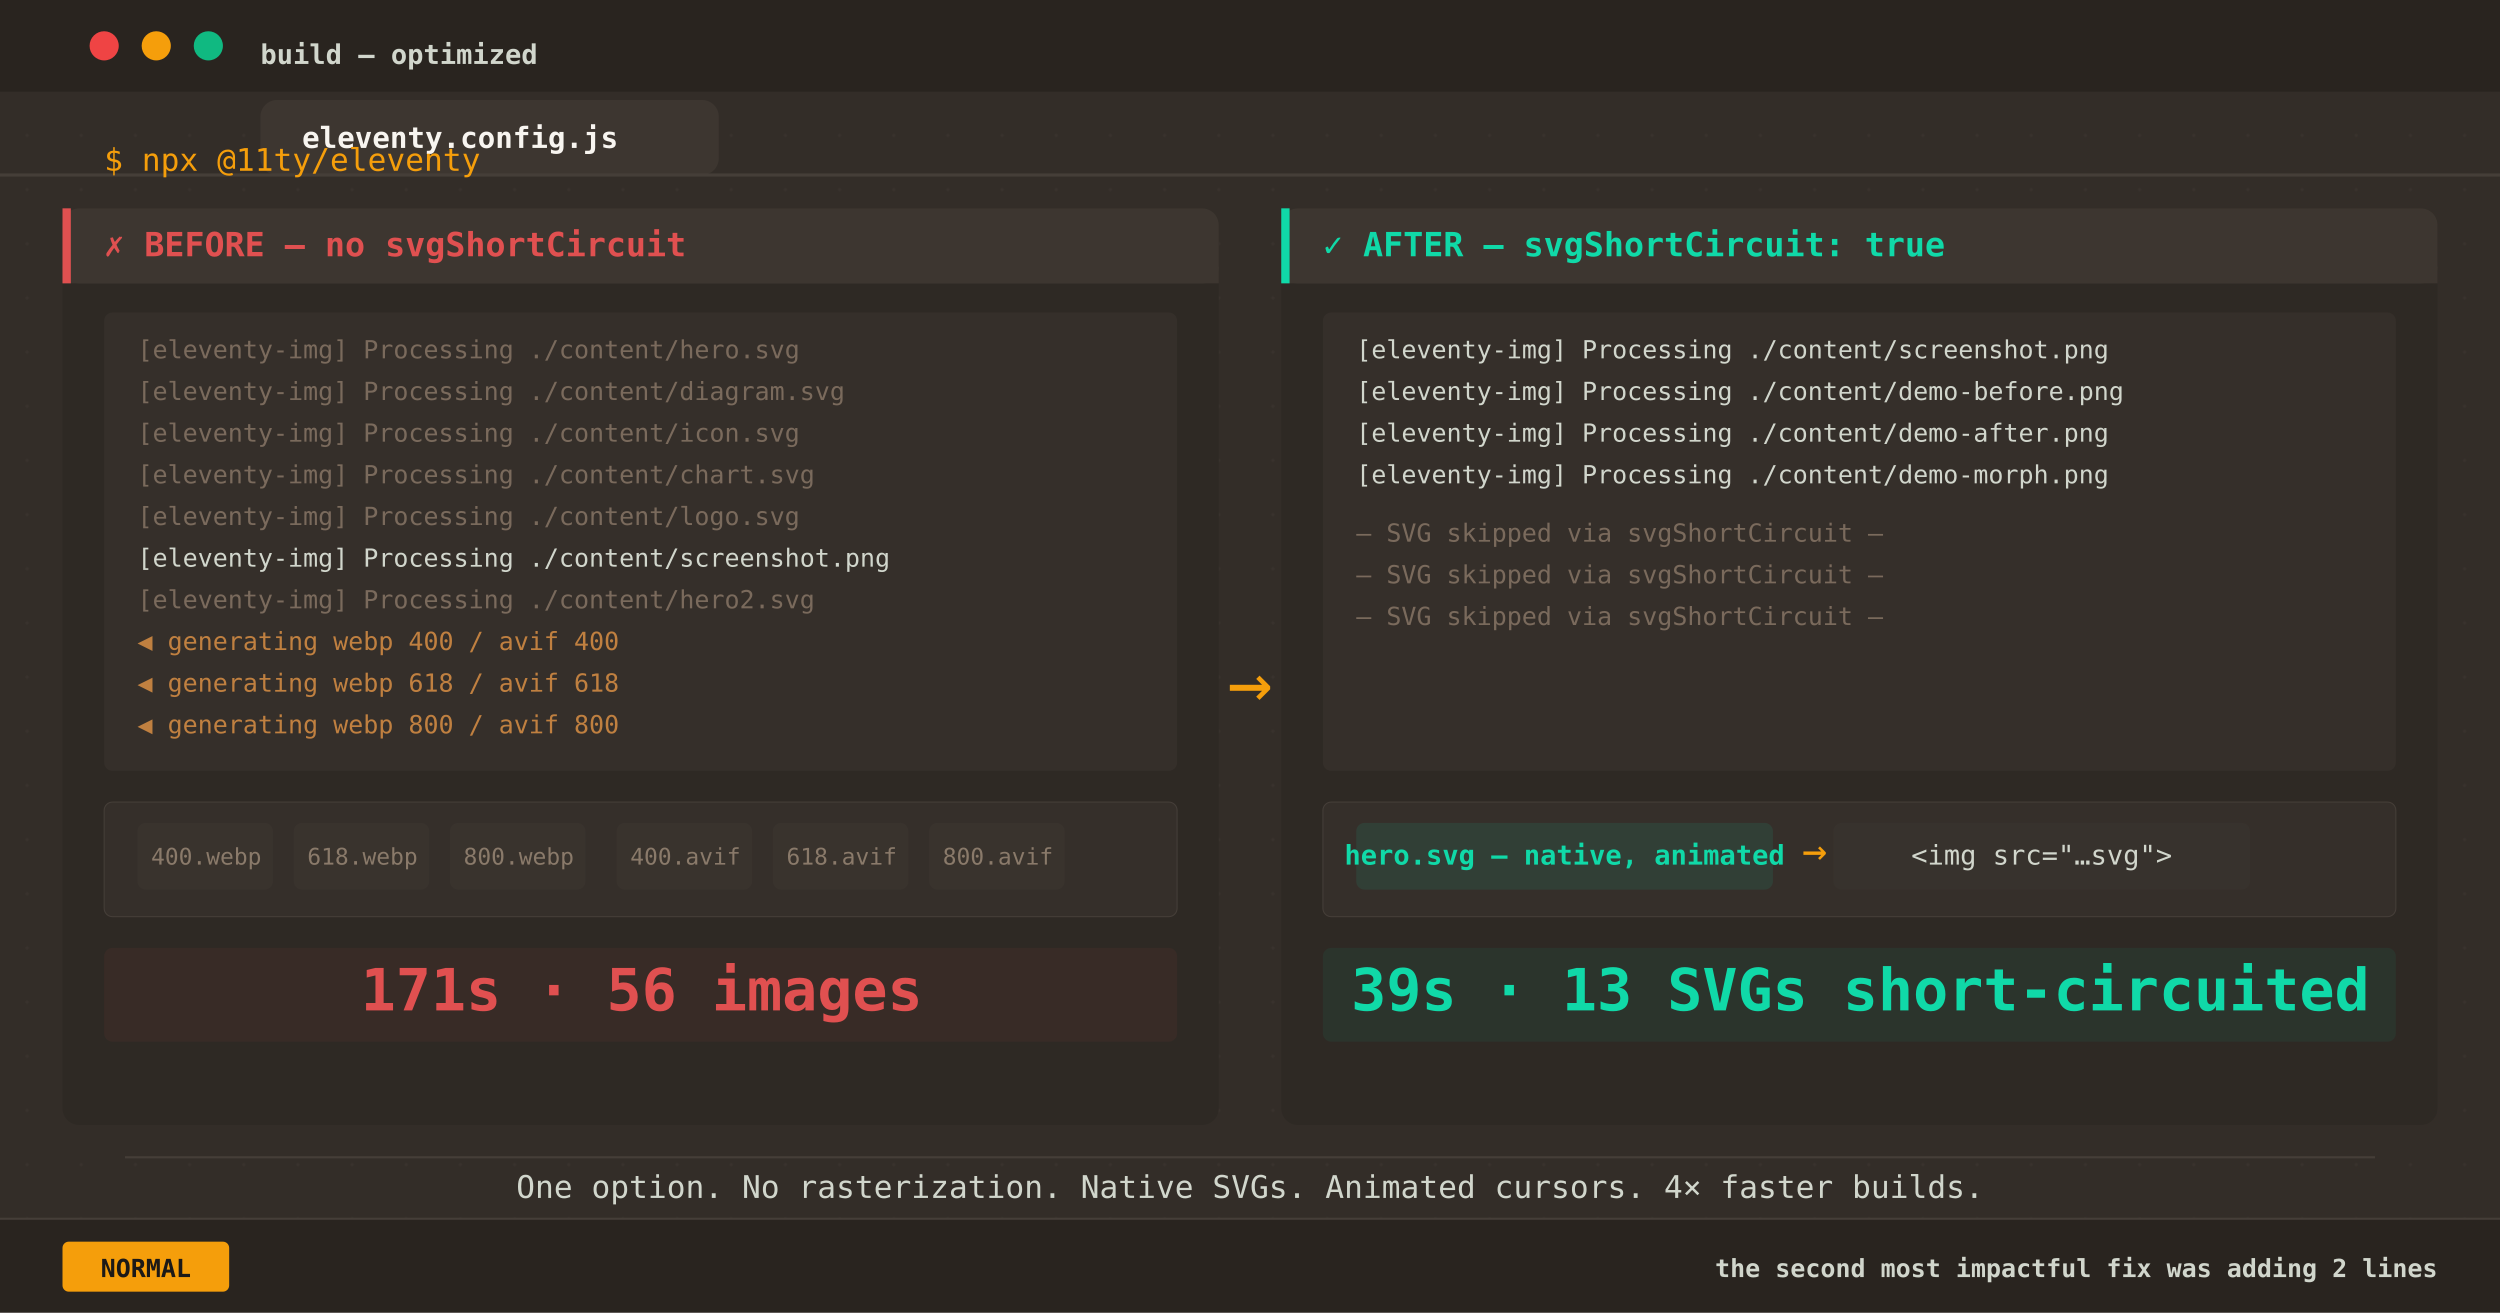
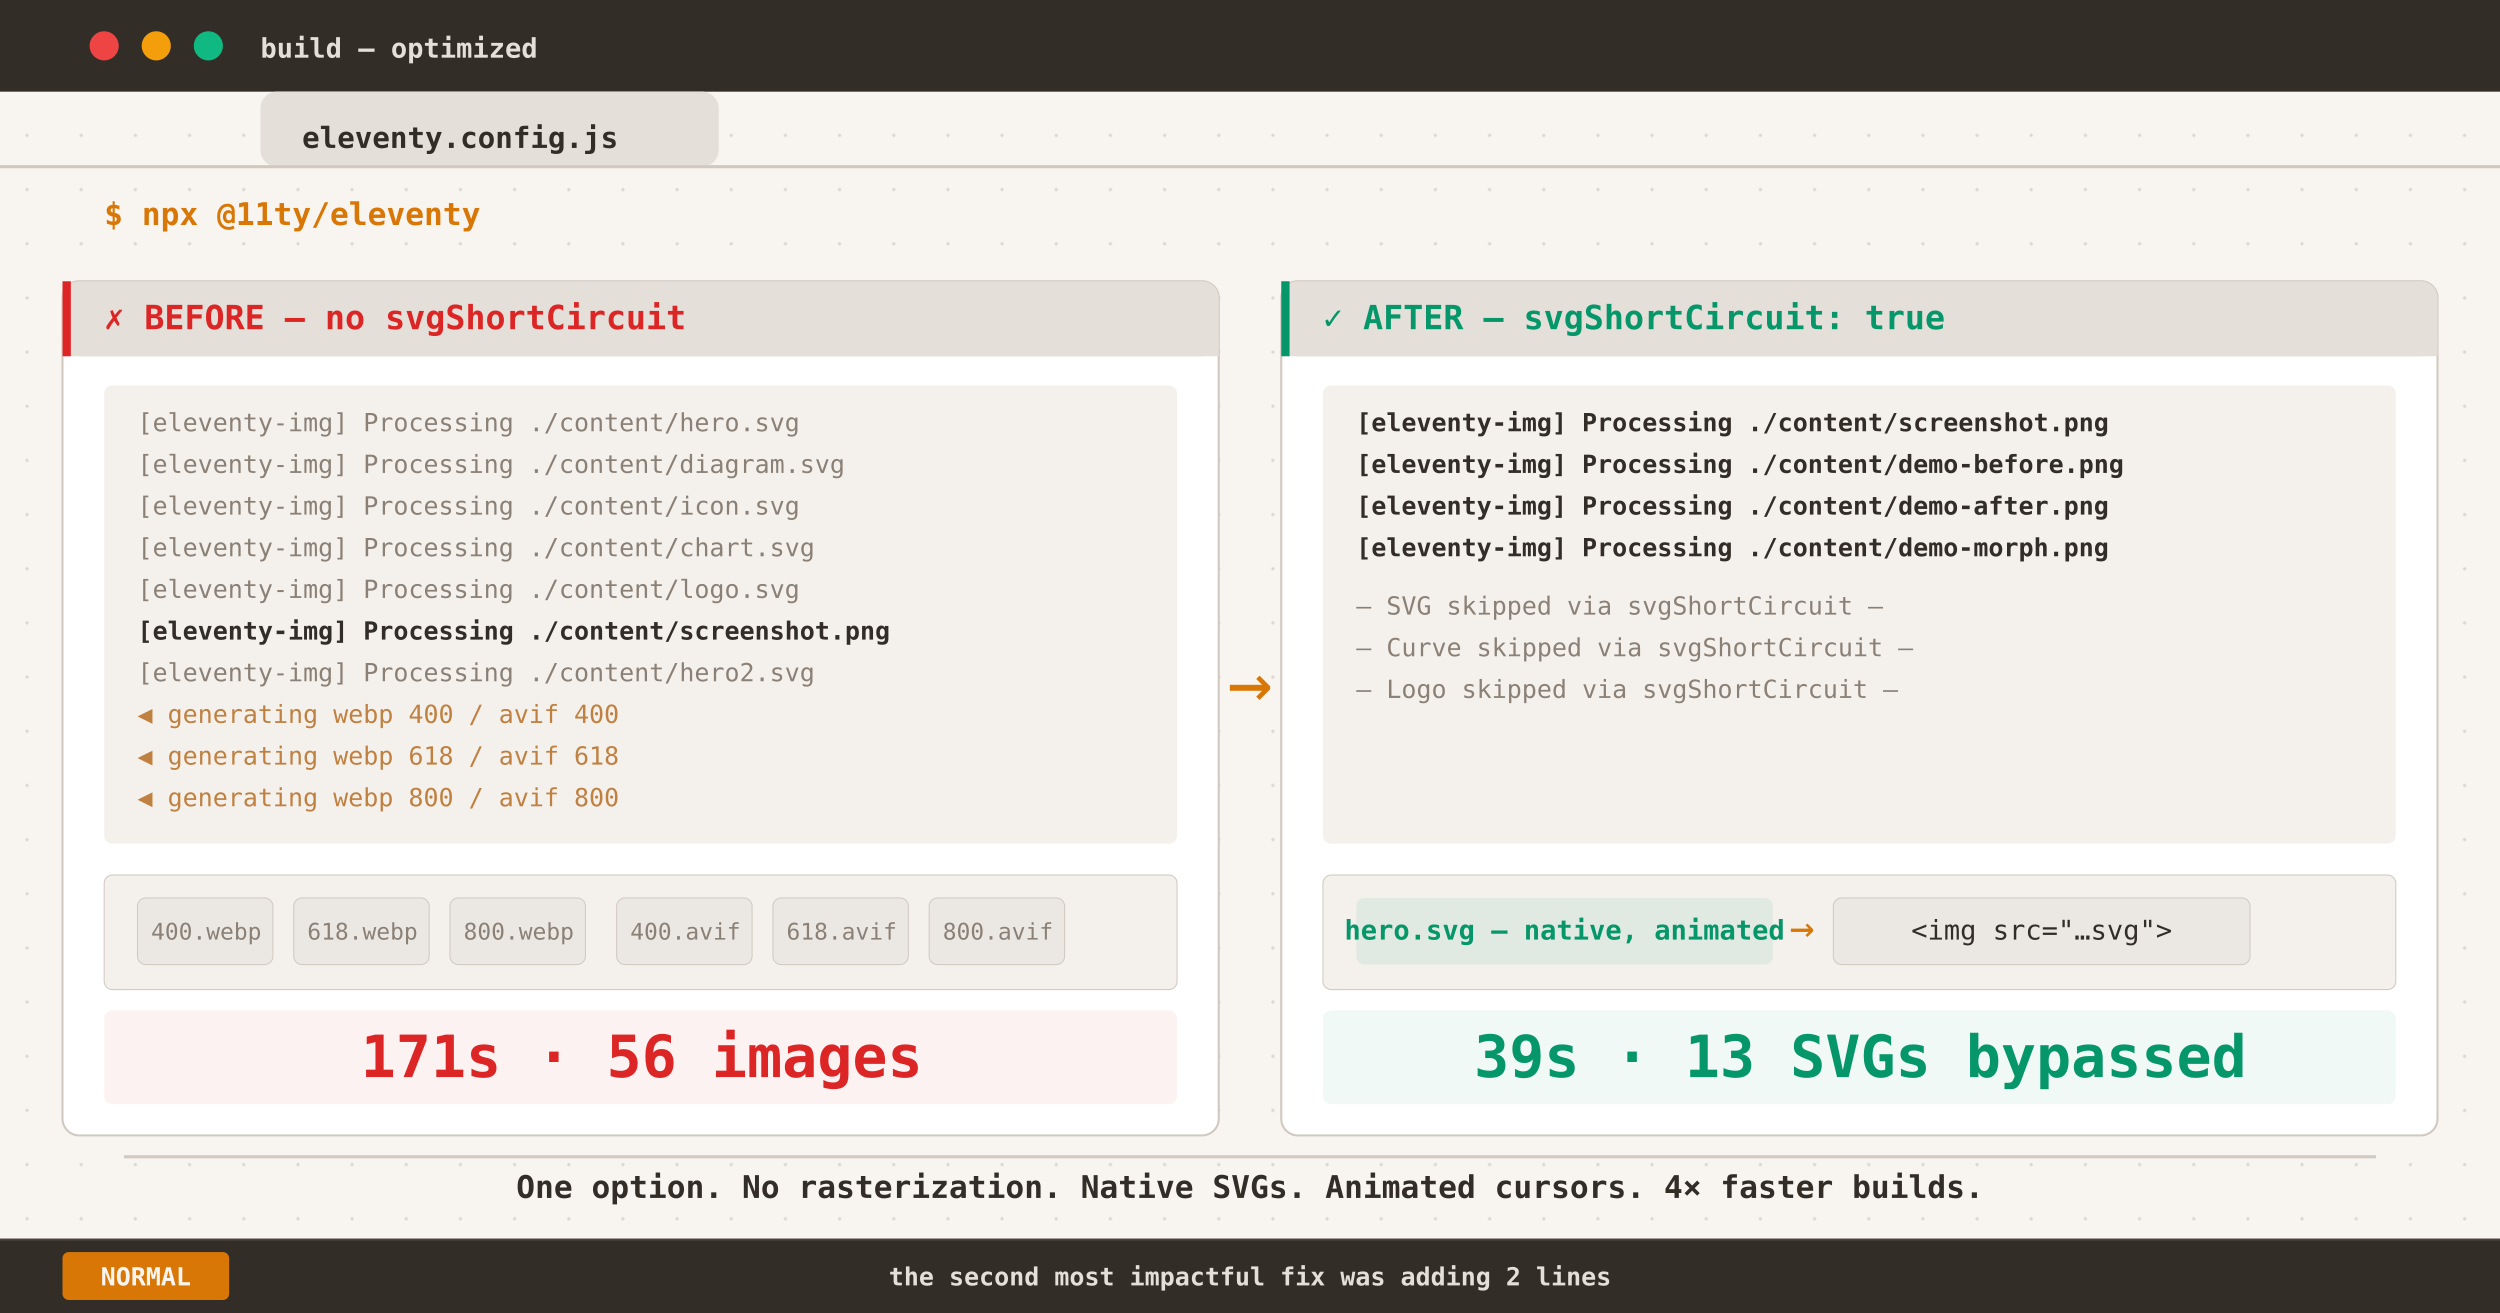
<svg xmlns="http://www.w3.org/2000/svg" viewBox="0 0 1200 630" width="1200" height="630">
  <defs>
-     <pattern id="dots" x="0" y="0" width="26" height="26" patternUnits="userSpaceOnUse">
-       <circle cx="13" cy="13" r="0.8" fill="#453E38" opacity="0.3" />
+     <style>
+       .canvas-bg { fill: #f8f5f0; }
+       .grid-dots { fill: #332D28; opacity: 0.15; }
+       .title-bar { fill: #332D28; }
+       .ui-tab { fill: #E5DFD9; }
+       .ui-tab-text { fill: #332D28; }
+       .ui-border { stroke: #D1C9C0; }
+       .panel-bg { fill: #FFFFFF; }
+       .log-bg { fill: #F4F1ED; }
+       .text-base { fill: #F8F5F0; }
+       .text-dark { fill: #332D28; }
+       .text-muted { fill: #8A8075; }
+       .text-prompt { fill: #D97706; font-weight: 700; }
+       .text-hint { fill: #332D28; font-weight: 600; }
+       .arrow { fill: #D97706; }
+       .status-fail { fill: #DC2626; }
+       .status-success { fill: #059669; }
+       .accent-amber { fill: #D97706; }
+       .badge-success { fill: #059669; fill-opacity: 0.08; }
+       .badge-muted { fill: #332D28; fill-opacity: 0.05; }
+       .statusbar-bg { fill: #332D28; }
+       .statusbar-border { stroke: #4A423B; }
+       .statusbar-badge { fill: #D97706; }
+       .statusbar-badge-text { fill: #F8F5F0; }
+       .statusbar-info { fill: #E5DFD9; }
+ 
+       @media (prefers-color-scheme: dark) {
+         .canvas-bg { fill: #161616; }
+         .grid-dots { fill: #453E38; opacity: 0.3; }
+         .title-bar { fill: #29241F; }
+         .ui-tab { fill: #3D3630; }
+         .ui-tab-text { fill: #F8F5F0; }
+         .ui-border { stroke: #453E38; }
+         .panel-bg { fill: #2E2924; }
+         .log-bg { fill: #352F2A; }
+         .text-base { fill: #F8F5F0; }
+         .text-dark { fill: #D1D6CC; }
+         .text-muted { fill: #7A6A5C; }
+         .text-prompt { fill: #F59E0B; font-weight: normal; }
+         .text-hint { fill: #D1D6CC; font-weight: normal; }
+         .arrow { fill: #F59E0B; }
+         .status-fail { fill: #E05050; }
+         .status-success { fill: #10D9A8; }
+         .accent-amber { fill: #F59E0B; }
+         .badge-success { fill: #10D9A8; fill-opacity: 0.1; }
+         .badge-muted { fill: #453E38; fill-opacity: 0.3; }
+         .statusbar-bg { fill: #29241F; }
+         .statusbar-border { stroke: #453E38; }
+         .statusbar-badge { fill: #F59E0B; }
+         .statusbar-badge-text { fill: #1C1917; }
+         .statusbar-info { fill: #D1D6CC; }
+       }
+     </style>
+     <pattern id="dynamic-dots" x="0" y="0" width="26" height="26" patternUnits="userSpaceOnUse">
+       <circle class="grid-dots" cx="13" cy="13" r="0.8" />
    </pattern>
  </defs>
-   <rect width="1200" height="630" fill="#332D28" />
-   <rect width="1200" height="630" fill="url(#dots)" />
-   <rect x="0" y="0" width="1200" height="44" fill="#29241F" />
+   <rect class="canvas-bg" width="1200" height="630" />
+   <rect width="1200" height="630" fill="url(#dynamic-dots)" />
+   <rect class="title-bar" x="0" y="0" width="1200" height="44" />
  <circle cx="50" cy="22" r="7" fill="#EF4444" />
  <circle cx="75" cy="22" r="7" fill="#F59E0B" />
  <circle cx="100" cy="22" r="7" fill="#10B981" />
-   <text x="125" y="27" font-family="'JetBrains Mono', monospace" font-size="13" fill="#D1D6CC" font-weight="600" dominant-baseline="middle">build — optimized</text>
-   <rect x="125" y="48" width="220" height="36" rx="8" fill="#3D3630" />
-   <text x="145" y="71" font-family="'JetBrains Mono', monospace" font-size="14" fill="#F8F5F0" font-weight="600">eleventy.config.js</text>
-   <line x1="0" y1="84" x2="1200" y2="84" stroke="#453E38" stroke-width="1.5" />
-   <text x="50" y="82" font-family="'JetBrains Mono', monospace" font-size="15" fill="#F59E0B">$ npx @11ty/eleventy</text>
-   <rect x="30" y="100" width="555" height="440" fill="#2E2924" rx="8" />
-   <rect x="30" y="100" width="555" height="36" fill="#3D3630" rx="8" />
-   <rect x="30" y="128" width="555" height="8" fill="#3D3630" />
-   <rect x="30" y="100" width="4" height="36" fill="#E05050" />
-   <text x="50" y="123" font-family="'JetBrains Mono', monospace" font-size="16" fill="#E05050" font-weight="700">✗ BEFORE — no svgShortCircuit</text>
-   <rect x="50" y="150" width="515" height="220" fill="#352F2A" rx="4" />
-   <text x="66" y="172" font-family="'JetBrains Mono', monospace" font-size="12" fill="#7A6A5C">[eleventy-img] Processing ./content/hero.svg</text>
-   <text x="66" y="192" font-family="'JetBrains Mono', monospace" font-size="12" fill="#7A6A5C">[eleventy-img] Processing ./content/diagram.svg</text>
-   <text x="66" y="212" font-family="'JetBrains Mono', monospace" font-size="12" fill="#7A6A5C">[eleventy-img] Processing ./content/icon.svg</text>
-   <text x="66" y="232" font-family="'JetBrains Mono', monospace" font-size="12" fill="#7A6A5C">[eleventy-img] Processing ./content/chart.svg</text>
-   <text x="66" y="252" font-family="'JetBrains Mono', monospace" font-size="12" fill="#7A6A5C">[eleventy-img] Processing ./content/logo.svg</text>
-   <text x="66" y="272" font-family="'JetBrains Mono', monospace" font-size="12" fill="#D1D6CC">[eleventy-img] Processing ./content/screenshot.png</text>
-   <text x="66" y="292" font-family="'JetBrains Mono', monospace" font-size="12" fill="#7A6A5C">[eleventy-img] Processing ./content/hero2.svg</text>
-   <text x="66" y="312" font-family="'JetBrains Mono', monospace" font-size="12" fill="#C08040">  ◀ generating webp 400 / avif 400</text>
-   <text x="66" y="332" font-family="'JetBrains Mono', monospace" font-size="12" fill="#C08040">  ◀ generating webp 618 / avif 618</text>
-   <text x="66" y="352" font-family="'JetBrains Mono', monospace" font-size="12" fill="#C08040">  ◀ generating webp 800 / avif 800</text>
-   <rect x="50" y="385" width="515" height="55" fill="#352F2A" rx="4" stroke="#453E38" stroke-width="0.5" />
-   <rect x="66" y="395" width="65" height="32" rx="4" fill="#453E38" fill-opacity="0.3" />
-   <text x="99" y="415" font-family="'JetBrains Mono', monospace" font-size="11" fill="#8A7A6A" text-anchor="middle">400.webp</text>
-   <rect x="141" y="395" width="65" height="32" rx="4" fill="#453E38" fill-opacity="0.3" />
-   <text x="174" y="415" font-family="'JetBrains Mono', monospace" font-size="11" fill="#8A7A6A" text-anchor="middle">618.webp</text>
-   <rect x="216" y="395" width="65" height="32" rx="4" fill="#453E38" fill-opacity="0.3" />
-   <text x="249" y="415" font-family="'JetBrains Mono', monospace" font-size="11" fill="#8A7A6A" text-anchor="middle">800.webp</text>
-   <rect x="296" y="395" width="65" height="32" rx="4" fill="#453E38" fill-opacity="0.3" />
-   <text x="329" y="415" font-family="'JetBrains Mono', monospace" font-size="11" fill="#8A7A6A" text-anchor="middle">400.avif</text>
-   <rect x="371" y="395" width="65" height="32" rx="4" fill="#453E38" fill-opacity="0.3" />
-   <text x="404" y="415" font-family="'JetBrains Mono', monospace" font-size="11" fill="#8A7A6A" text-anchor="middle">618.avif</text>
-   <rect x="446" y="395" width="65" height="32" rx="4" fill="#453E38" fill-opacity="0.3" />
-   <text x="479" y="415" font-family="'JetBrains Mono', monospace" font-size="11" fill="#8A7A6A" text-anchor="middle">800.avif</text>
-   <rect x="50" y="455" width="515" height="45" fill="#E05050" fill-opacity="0.06" rx="4" />
-   <text x="308" y="485" font-family="'JetBrains Mono', monospace" font-size="28" fill="#E05050" font-weight="700" text-anchor="middle">171s · 56 images</text>
-   <rect x="615" y="100" width="555" height="440" fill="#2E2924" rx="8" />
-   <rect x="615" y="100" width="555" height="36" fill="#3D3630" rx="8" />
-   <rect x="615" y="128" width="555" height="8" fill="#3D3630" />
-   <rect x="615" y="100" width="4" height="36" fill="#10D9A8" />
-   <text x="635" y="123" font-family="'JetBrains Mono', monospace" font-size="16" fill="#10D9A8" font-weight="700">✓ AFTER — svgShortCircuit: true</text>
-   <rect x="635" y="150" width="515" height="220" fill="#352F2A" rx="4" />
-   <text x="651" y="172" font-family="'JetBrains Mono', monospace" font-size="12" fill="#D1D6CC">[eleventy-img] Processing ./content/screenshot.png</text>
-   <text x="651" y="192" font-family="'JetBrains Mono', monospace" font-size="12" fill="#D1D6CC">[eleventy-img] Processing ./content/demo-before.png</text>
-   <text x="651" y="212" font-family="'JetBrains Mono', monospace" font-size="12" fill="#D1D6CC">[eleventy-img] Processing ./content/demo-after.png</text>
-   <text x="651" y="232" font-family="'JetBrains Mono', monospace" font-size="12" fill="#D1D6CC">[eleventy-img] Processing ./content/demo-morph.png</text>
-   <text x="651" y="260" font-family="'JetBrains Mono', monospace" font-size="12" fill="#7A6A5C">— SVG skipped via svgShortCircuit —</text>
-   <text x="651" y="280" font-family="'JetBrains Mono', monospace" font-size="12" fill="#7A6A5C">— SVG skipped via svgShortCircuit —</text>
-   <text x="651" y="300" font-family="'JetBrains Mono', monospace" font-size="12" fill="#7A6A5C">— SVG skipped via svgShortCircuit —</text>
-   <rect x="635" y="385" width="515" height="55" fill="#352F2A" rx="4" stroke="#453E38" stroke-width="0.5" />
-   <rect x="651" y="395" width="200" height="32" rx="4" fill="#10D9A8" fill-opacity="0.1" />
-   <text x="751" y="415" font-family="'JetBrains Mono', monospace" font-size="13" fill="#10D9A8" text-anchor="middle" font-weight="700">hero.svg — native, animated</text>
-   <text x="865" y="415" font-family="'JetBrains Mono', monospace" font-size="20" fill="#F59E0B">→</text>
-   <rect x="880" y="395" width="200" height="32" rx="4" fill="#453E38" fill-opacity="0.2" />
-   <text x="980" y="415" font-family="'JetBrains Mono', monospace" font-size="13" fill="#D1D6CC" text-anchor="middle">&lt;img src="…svg"&gt;</text>
-   <rect x="635" y="455" width="515" height="45" fill="#10D9A8" fill-opacity="0.06" rx="4" />
-   <text x="893" y="485" font-family="'JetBrains Mono', monospace" font-size="28" fill="#10D9A8" font-weight="700" text-anchor="middle">39s · 13 SVGs short-circuited</text>
-   <text x="600" y="340" font-family="'JetBrains Mono', monospace" font-size="36" fill="#F59E0B" text-anchor="middle">→</text>
-   <rect x="60" y="555" width="1080" height="1" fill="#453E38" />
-   <text x="600" y="575" font-family="'JetBrains Mono', monospace" font-size="15" fill="#D1D6CC" text-anchor="middle">One option. No rasterization. Native SVGs. Animated cursors. 4× faster builds.</text>
-   <rect x="0" y="585" width="1200" height="45" fill="#29241F" />
-   <line x1="0" y1="585" x2="1200" y2="585" stroke="#453E38" stroke-width="1" />
-   <rect x="30" y="596" width="80" height="24" rx="3" fill="#F59E0B" />
-   <text x="70" y="613" font-family="'JetBrains Mono', monospace" font-size="12" fill="#1C1917" font-weight="800" text-anchor="middle">NORMAL</text>
-   <text x="1170" y="613" font-family="'JetBrains Mono', monospace" font-size="12" fill="#D1D6CC" font-weight="600" text-anchor="end">the second most impactful fix was adding 2 lines</text>
+   <text class="statusbar-info" x="125" y="24" font-family="'JetBrains Mono', monospace" font-size="13" font-weight="600" dominant-baseline="middle">build — optimized</text>
+   <rect class="ui-tab" x="125" y="44" width="220" height="36" rx="8" />
+   <text class="ui-tab-text" x="145" y="71" font-family="'JetBrains Mono', monospace" font-size="14" font-weight="600">eleventy.config.js</text>
+   <line class="ui-border" x1="0" y1="80" x2="1200" y2="80" stroke-width="1.5" />
+   <text class="text-prompt" x="50" y="108" font-family="'JetBrains Mono', monospace" font-size="15">$ npx @11ty/eleventy</text>
+   <rect class="panel-bg ui-border" x="30" y="135" width="555" height="410" rx="8" stroke-width="1" />
+   <rect class="ui-tab" x="30" y="135" width="555" height="36" rx="8" />
+   <rect class="ui-tab" x="30" y="163" width="555" height="8" />
+   <rect class="status-fail" x="30" y="135" width="4" height="36" />
+   <text class="status-fail" x="50" y="158" font-family="'JetBrains Mono', monospace" font-size="16" font-weight="700">✗ BEFORE — no svgShortCircuit</text>
+   <rect class="log-bg" x="50" y="185" width="515" height="220" rx="4" />
+   <g font-family="'JetBrains Mono', monospace" font-size="12">
+     <text class="text-muted" x="66" y="207">[eleventy-img] Processing ./content/hero.svg</text>
+     <text class="text-muted" x="66" y="227">[eleventy-img] Processing ./content/diagram.svg</text>
+     <text class="text-muted" x="66" y="247">[eleventy-img] Processing ./content/icon.svg</text>
+     <text class="text-muted" x="66" y="267">[eleventy-img] Processing ./content/chart.svg</text>
+     <text class="text-muted" x="66" y="287">[eleventy-img] Processing ./content/logo.svg</text>
+     <text class="text-dark" x="66" y="307" font-weight="600">[eleventy-img] Processing ./content/screenshot.png</text>
+     <text class="text-muted" x="66" y="327">[eleventy-img] Processing ./content/hero2.svg</text>
+     <text x="66" y="347" fill="#C08040">  ◀ generating webp 400 / avif 400</text>
+     <text x="66" y="367" fill="#C08040">  ◀ generating webp 618 / avif 618</text>
+     <text x="66" y="387" fill="#C08040">  ◀ generating webp 800 / avif 800</text>
+   </g>
+   <rect class="log-bg ui-border" x="50" y="420" width="515" height="55" rx="4" stroke-width="0.5" />
+   <g font-family="'JetBrains Mono', monospace" font-size="11" class="text-muted" text-anchor="middle">
+     <rect class="ui-border badge-muted" x="66" y="431" width="65" height="32" rx="4" stroke-width="0.5" />
+     <text x="99" y="451">400.webp</text>
+     <rect class="ui-border badge-muted" x="141" y="431" width="65" height="32" rx="4" stroke-width="0.5" />
+     <text x="174" y="451">618.webp</text>
+     <rect class="ui-border badge-muted" x="216" y="431" width="65" height="32" rx="4" stroke-width="0.5" />
+     <text x="249" y="451">800.webp</text>
+     <rect class="ui-border badge-muted" x="296" y="431" width="65" height="32" rx="4" stroke-width="0.5" />
+     <text x="329" y="451">400.avif</text>
+     <rect class="ui-border badge-muted" x="371" y="431" width="65" height="32" rx="4" stroke-width="0.5" />
+     <text x="404" y="451">618.avif</text>
+     <rect class="ui-border badge-muted" x="446" y="431" width="65" height="32" rx="4" stroke-width="0.5" />
+     <text x="479" y="451">800.avif</text>
+   </g>
+   <rect class="status-fail" x="50" y="485" width="515" height="45" fill-opacity="0.06" rx="4" />
+   <text class="status-fail" x="308" y="517" font-family="'JetBrains Mono', monospace" font-size="28" font-weight="700" text-anchor="middle">171s · 56 images</text>
+   <rect class="panel-bg ui-border" x="615" y="135" width="555" height="410" rx="8" stroke-width="1" />
+   <rect class="ui-tab" x="615" y="135" width="555" height="36" rx="8" />
+   <rect class="ui-tab" x="615" y="163" width="555" height="8" />
+   <rect class="status-success" x="615" y="135" width="4" height="36" />
+   <text class="status-success" x="635" y="158" font-family="'JetBrains Mono', monospace" font-size="16" font-weight="700">✓ AFTER — svgShortCircuit: true</text>
+   <rect class="log-bg" x="635" y="185" width="515" height="220" rx="4" />
+   <g font-family="'JetBrains Mono', monospace" font-size="12">
+     <text class="text-dark" x="651" y="207" font-weight="600">[eleventy-img] Processing ./content/screenshot.png</text>
+     <text class="text-dark" x="651" y="227" font-weight="600">[eleventy-img] Processing ./content/demo-before.png</text>
+     <text class="text-dark" x="651" y="247" font-weight="600">[eleventy-img] Processing ./content/demo-after.png</text>
+     <text class="text-dark" x="651" y="267" font-weight="600">[eleventy-img] Processing ./content/demo-morph.png</text>
+     <text class="text-muted" x="651" y="295">— SVG skipped via svgShortCircuit —</text>
+     <text class="text-muted" x="651" y="315">— Curve skipped via svgShortCircuit —</text>
+     <text class="text-muted" x="651" y="335">— Logo skipped via svgShortCircuit —</text>
+   </g>
+   <rect class="log-bg ui-border" x="635" y="420" width="515" height="55" rx="4" stroke-width="0.5" />
+   <rect class="badge-success" x="651" y="431" width="200" height="32" rx="4" />
+   <text class="status-success" x="751" y="451" font-family="'JetBrains Mono', monospace" font-size="13" text-anchor="middle" font-weight="700">hero.svg — native, animated</text>
+   <text class="arrow" x="865" y="452" font-family="'JetBrains Mono', monospace" font-size="20" text-anchor="middle">→</text>
+   <rect class="ui-border badge-muted" x="880" y="431" width="200" height="32" rx="4" stroke-width="0.5" />
+   <text class="text-dark" x="980" y="451" font-family="'JetBrains Mono', monospace" font-size="13" text-anchor="middle">&lt;img src="…svg"&gt;</text>
+   <rect class="status-success" x="635" y="485" width="515" height="45" fill-opacity="0.06" rx="4" />
+   <text class="status-success" x="893" y="517" font-family="'JetBrains Mono', monospace" font-size="28" font-weight="700" text-anchor="middle">39s · 13 SVGs bypassed</text>
+   <text class="arrow" x="600" y="340" font-family="'JetBrains Mono', monospace" font-size="36" text-anchor="middle">→</text>
+   <rect class="ui-border" x="60" y="555" width="1080" height="0.5" fill="none" />
+   <text class="text-hint" x="600" y="575" font-family="'JetBrains Mono', monospace" font-size="15" text-anchor="middle">One option. No rasterization. Native SVGs. Animated cursors. 4× faster builds.</text>
+   <rect class="statusbar-bg" x="0" y="595" width="1200" height="45" />
+   <line class="statusbar-border" x1="0" y1="595" x2="1200" y2="595" stroke-width="1" />
+   <rect class="statusbar-badge" x="30" y="601" width="80" height="23" rx="3" />
+   <text class="statusbar-badge-text" x="70" y="617" font-family="'JetBrains Mono', monospace" font-size="12" font-weight="800" text-anchor="middle">NORMAL</text>
+   <text class="statusbar-info" x="600" y="617" font-family="'JetBrains Mono', monospace" font-size="12" font-weight="600" text-anchor="middle">the second most impactful fix was adding 2 lines</text>
</svg>
